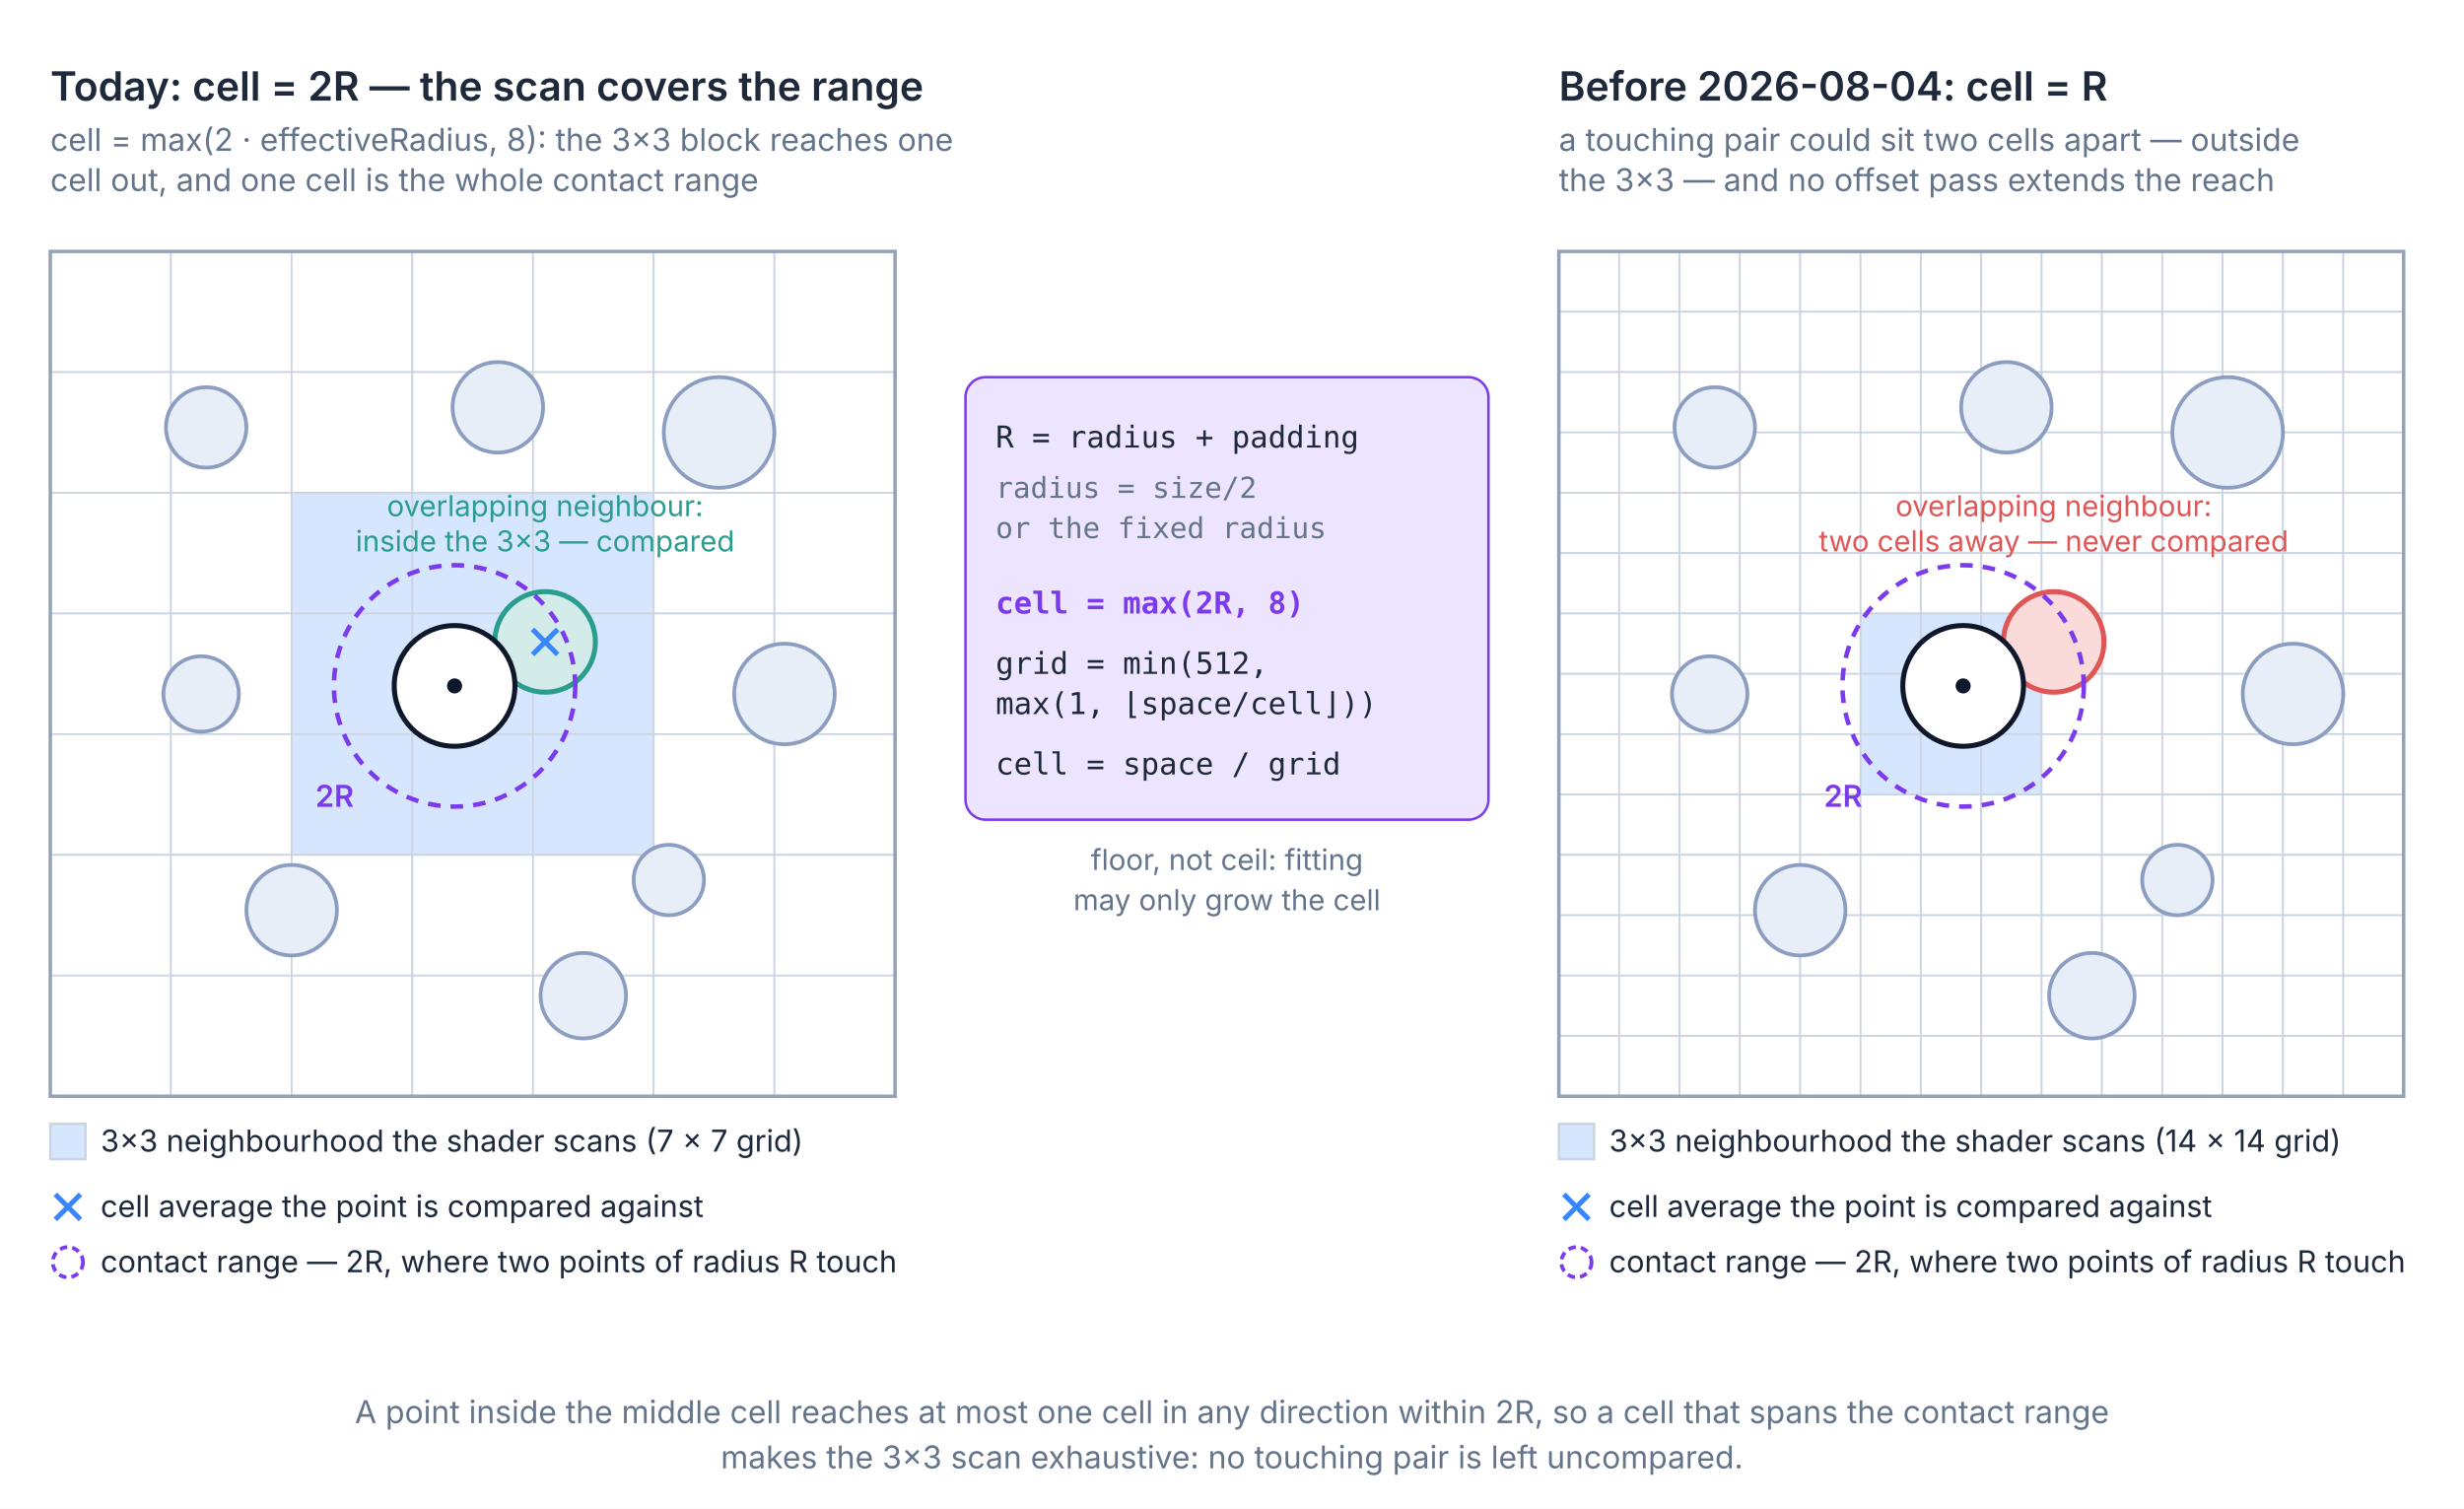
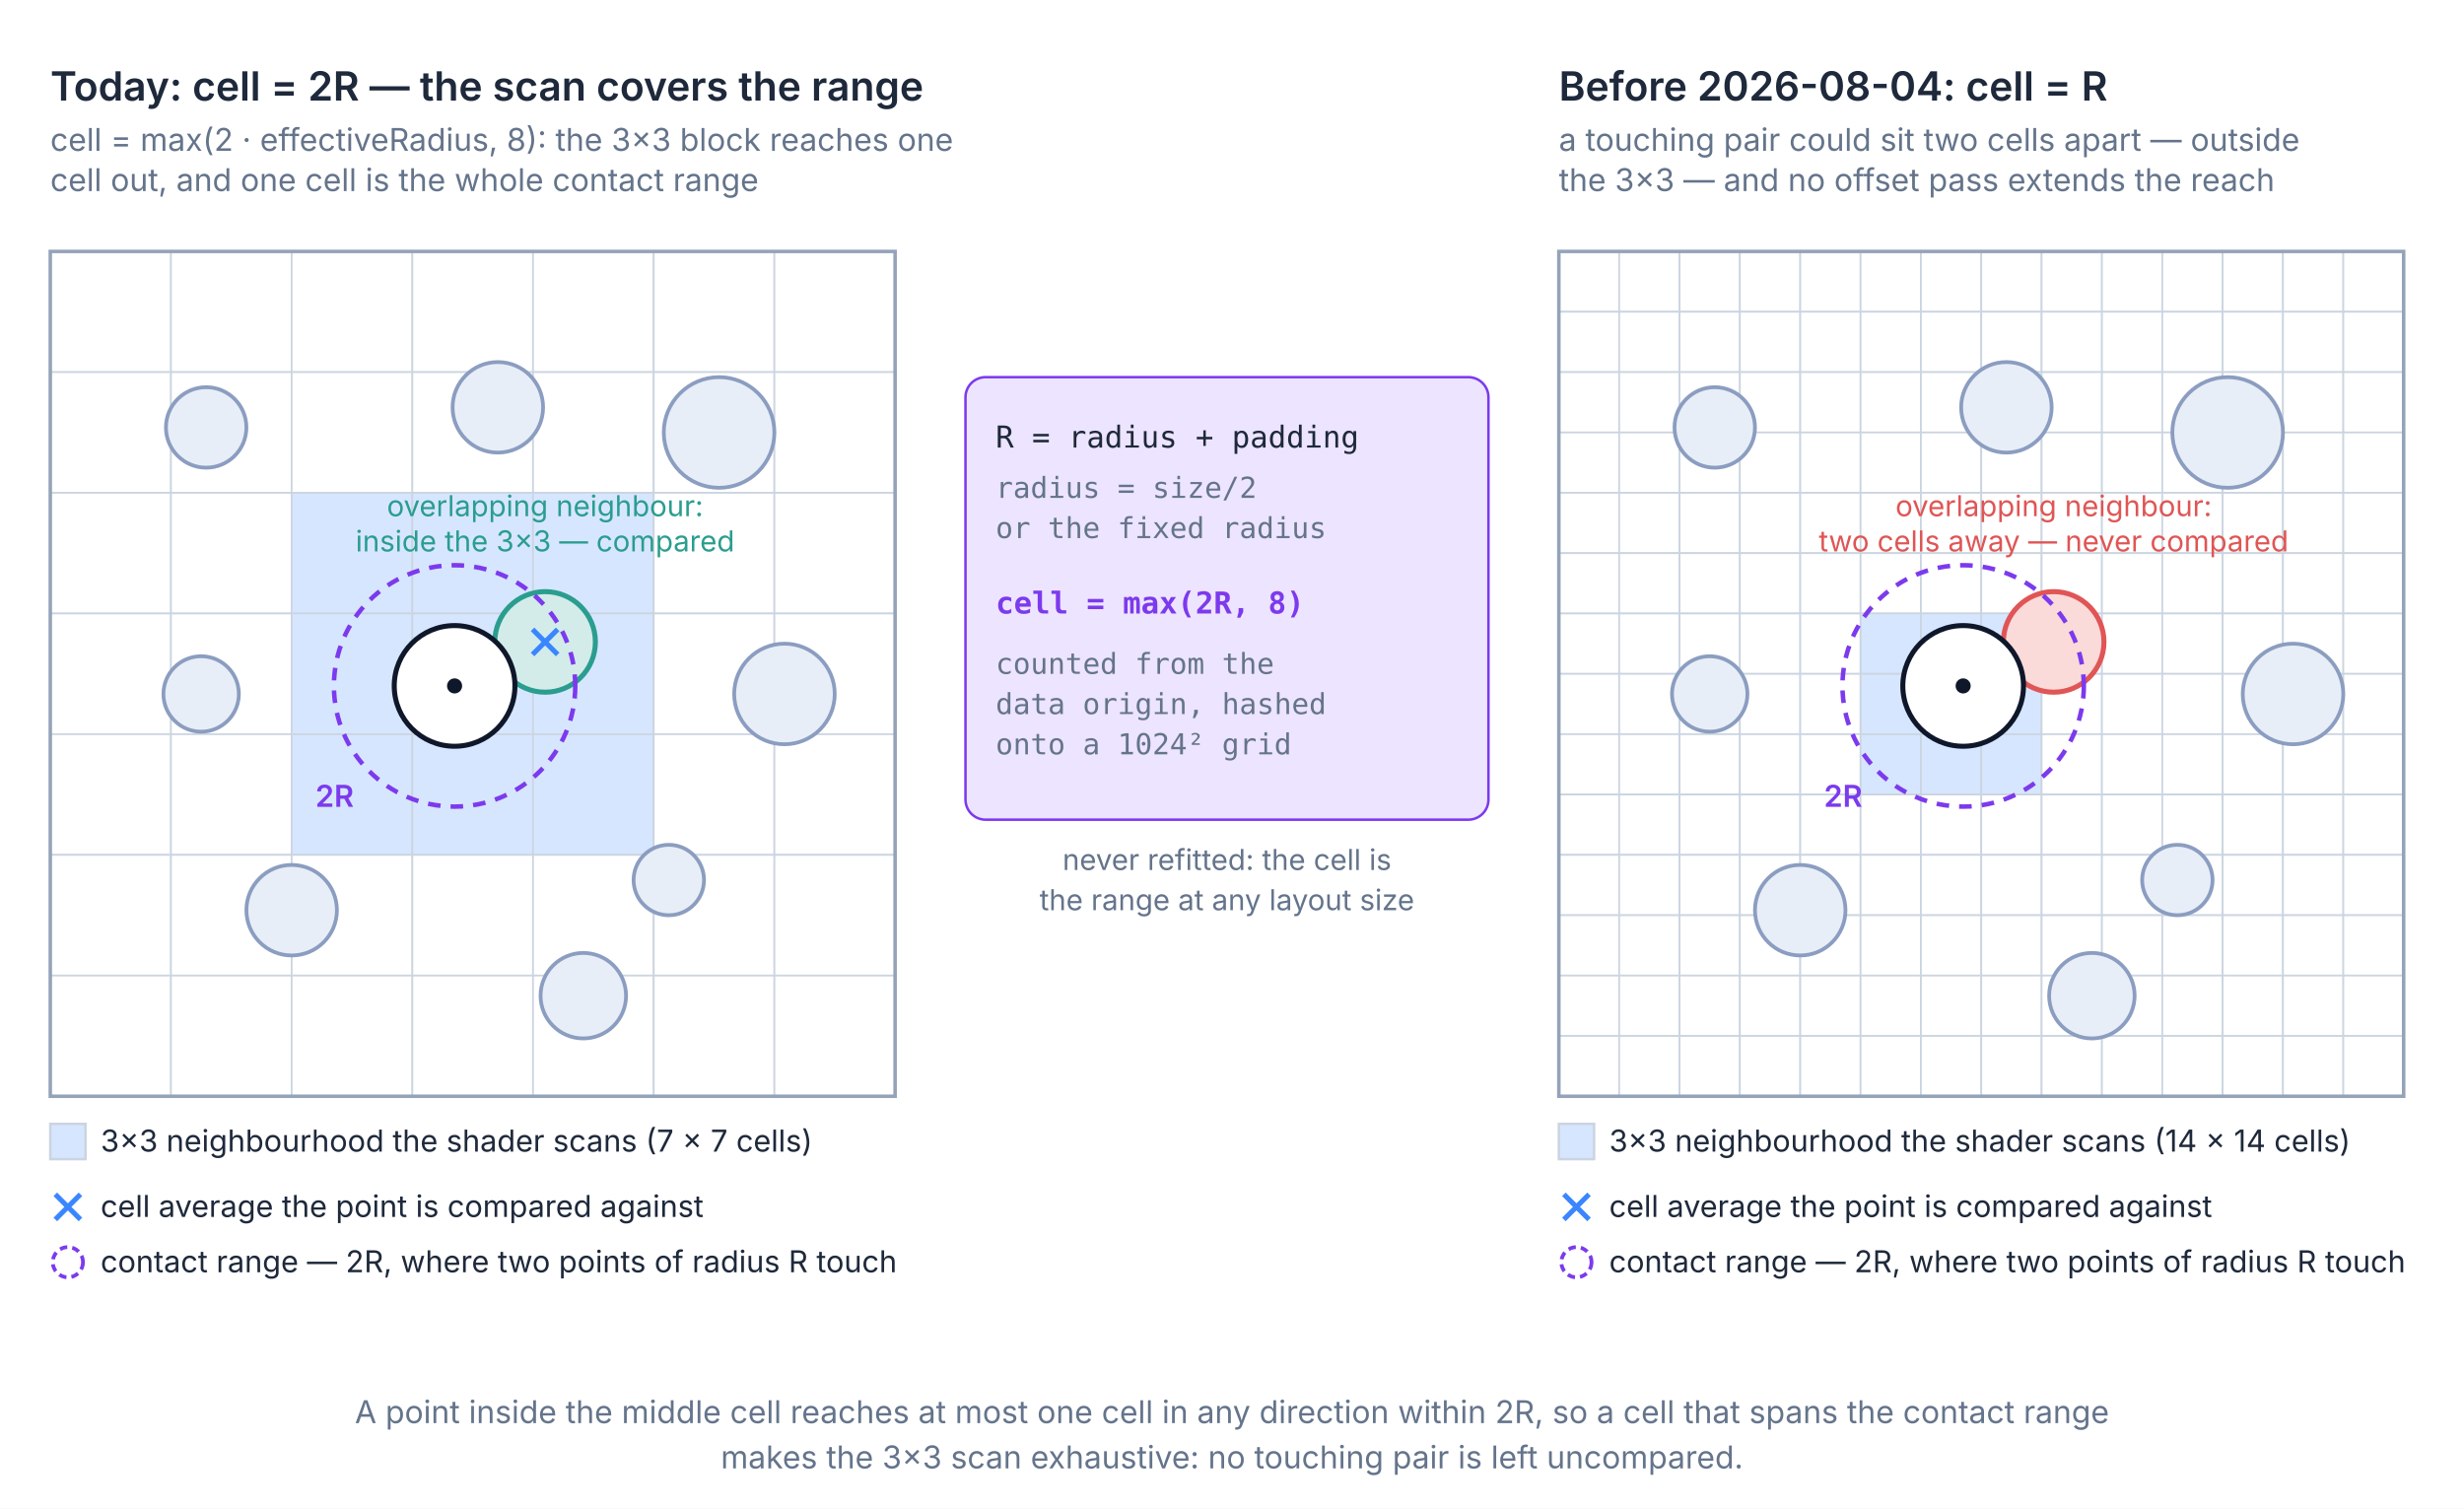
<svg xmlns="http://www.w3.org/2000/svg" width="980" height="600" viewBox="0 0 980 600">
  <defs>
    <marker id="arr" viewBox="0 0 10 10" refX="9" refY="5" markerWidth="7" markerHeight="7" orient="auto-start-reverse">
      <path d="M 0 0 L 10 5 L 0 10 z" fill="context-stroke" />
    </marker>
  </defs>
  <rect width="980" height="600" fill="#ffffff" />
  <text x="20" y="40" font-family="ui-sans-serif, system-ui, -apple-system, sans-serif" font-size="16" fill="#1e293b" text-anchor="start" font-weight="600">Today: cell = 2R — the scan covers the range</text>
  <text x="20" y="60" font-family="ui-sans-serif, system-ui, -apple-system, sans-serif" font-size="12.5" fill="#64748b" text-anchor="start" font-weight="normal">cell = max(2 · effectiveRadius, 8): the 3×3 block reaches one</text>
  <text x="20" y="76" font-family="ui-sans-serif, system-ui, -apple-system, sans-serif" font-size="12.5" fill="#64748b" text-anchor="start" font-weight="normal">cell out, and one cell is the whole contact range</text>
  <rect x="20.0" y="100.0" width="48.0" height="48.0" fill="#ffffff" stroke="#cbd5e1" stroke-width="0.7" />
  <rect x="68.0" y="100.0" width="48.0" height="48.0" fill="#ffffff" stroke="#cbd5e1" stroke-width="0.7" />
  <rect x="116.0" y="100.0" width="48.0" height="48.0" fill="#ffffff" stroke="#cbd5e1" stroke-width="0.7" />
  <rect x="164.0" y="100.0" width="48.0" height="48.0" fill="#ffffff" stroke="#cbd5e1" stroke-width="0.7" />
  <rect x="212.0" y="100.0" width="48.0" height="48.0" fill="#ffffff" stroke="#cbd5e1" stroke-width="0.7" />
  <rect x="260.0" y="100.0" width="48.0" height="48.0" fill="#ffffff" stroke="#cbd5e1" stroke-width="0.7" />
  <rect x="308.0" y="100.0" width="48.0" height="48.0" fill="#ffffff" stroke="#cbd5e1" stroke-width="0.7" />
  <rect x="20.0" y="148.0" width="48.0" height="48.0" fill="#ffffff" stroke="#cbd5e1" stroke-width="0.7" />
  <rect x="68.0" y="148.0" width="48.0" height="48.0" fill="#ffffff" stroke="#cbd5e1" stroke-width="0.7" />
  <rect x="116.0" y="148.0" width="48.0" height="48.0" fill="#ffffff" stroke="#cbd5e1" stroke-width="0.7" />
  <rect x="164.0" y="148.0" width="48.0" height="48.0" fill="#ffffff" stroke="#cbd5e1" stroke-width="0.7" />
  <rect x="212.0" y="148.0" width="48.0" height="48.0" fill="#ffffff" stroke="#cbd5e1" stroke-width="0.7" />
  <rect x="260.0" y="148.0" width="48.0" height="48.0" fill="#ffffff" stroke="#cbd5e1" stroke-width="0.7" />
  <rect x="308.0" y="148.0" width="48.0" height="48.0" fill="#ffffff" stroke="#cbd5e1" stroke-width="0.7" />
  <rect x="20.0" y="196.0" width="48.0" height="48.0" fill="#ffffff" stroke="#cbd5e1" stroke-width="0.7" />
  <rect x="68.0" y="196.0" width="48.0" height="48.0" fill="#ffffff" stroke="#cbd5e1" stroke-width="0.7" />
  <rect x="116.0" y="196.0" width="48.0" height="48.0" fill="#d7e6ff" stroke="#cbd5e1" stroke-width="0.7" />
  <rect x="164.0" y="196.0" width="48.0" height="48.0" fill="#d7e6ff" stroke="#cbd5e1" stroke-width="0.7" />
  <rect x="212.0" y="196.0" width="48.0" height="48.0" fill="#d7e6ff" stroke="#cbd5e1" stroke-width="0.7" />
  <rect x="260.0" y="196.0" width="48.0" height="48.0" fill="#ffffff" stroke="#cbd5e1" stroke-width="0.7" />
  <rect x="308.0" y="196.0" width="48.0" height="48.0" fill="#ffffff" stroke="#cbd5e1" stroke-width="0.7" />
  <rect x="20.0" y="244.0" width="48.0" height="48.0" fill="#ffffff" stroke="#cbd5e1" stroke-width="0.7" />
  <rect x="68.0" y="244.0" width="48.0" height="48.0" fill="#ffffff" stroke="#cbd5e1" stroke-width="0.7" />
  <rect x="116.0" y="244.0" width="48.0" height="48.0" fill="#d7e6ff" stroke="#cbd5e1" stroke-width="0.7" />
  <rect x="164.0" y="244.0" width="48.0" height="48.0" fill="#d7e6ff" stroke="#cbd5e1" stroke-width="0.7" />
  <rect x="212.0" y="244.0" width="48.0" height="48.0" fill="#d7e6ff" stroke="#cbd5e1" stroke-width="0.7" />
  <rect x="260.0" y="244.0" width="48.0" height="48.0" fill="#ffffff" stroke="#cbd5e1" stroke-width="0.7" />
  <rect x="308.0" y="244.0" width="48.0" height="48.0" fill="#ffffff" stroke="#cbd5e1" stroke-width="0.7" />
  <rect x="20.0" y="292.0" width="48.0" height="48.0" fill="#ffffff" stroke="#cbd5e1" stroke-width="0.7" />
  <rect x="68.0" y="292.0" width="48.0" height="48.0" fill="#ffffff" stroke="#cbd5e1" stroke-width="0.7" />
  <rect x="116.0" y="292.0" width="48.0" height="48.0" fill="#d7e6ff" stroke="#cbd5e1" stroke-width="0.7" />
  <rect x="164.0" y="292.0" width="48.0" height="48.0" fill="#d7e6ff" stroke="#cbd5e1" stroke-width="0.7" />
  <rect x="212.0" y="292.0" width="48.0" height="48.0" fill="#d7e6ff" stroke="#cbd5e1" stroke-width="0.7" />
  <rect x="260.0" y="292.0" width="48.0" height="48.0" fill="#ffffff" stroke="#cbd5e1" stroke-width="0.7" />
  <rect x="308.0" y="292.0" width="48.0" height="48.0" fill="#ffffff" stroke="#cbd5e1" stroke-width="0.7" />
  <rect x="20.0" y="340.0" width="48.0" height="48.0" fill="#ffffff" stroke="#cbd5e1" stroke-width="0.7" />
  <rect x="68.0" y="340.0" width="48.0" height="48.0" fill="#ffffff" stroke="#cbd5e1" stroke-width="0.7" />
  <rect x="116.0" y="340.0" width="48.0" height="48.0" fill="#ffffff" stroke="#cbd5e1" stroke-width="0.7" />
  <rect x="164.0" y="340.0" width="48.0" height="48.0" fill="#ffffff" stroke="#cbd5e1" stroke-width="0.7" />
  <rect x="212.0" y="340.0" width="48.0" height="48.0" fill="#ffffff" stroke="#cbd5e1" stroke-width="0.7" />
  <rect x="260.0" y="340.0" width="48.0" height="48.0" fill="#ffffff" stroke="#cbd5e1" stroke-width="0.7" />
  <rect x="308.0" y="340.0" width="48.0" height="48.0" fill="#ffffff" stroke="#cbd5e1" stroke-width="0.7" />
  <rect x="20.0" y="388.0" width="48.0" height="48.0" fill="#ffffff" stroke="#cbd5e1" stroke-width="0.7" />
  <rect x="68.0" y="388.0" width="48.0" height="48.0" fill="#ffffff" stroke="#cbd5e1" stroke-width="0.7" />
  <rect x="116.0" y="388.0" width="48.0" height="48.0" fill="#ffffff" stroke="#cbd5e1" stroke-width="0.7" />
  <rect x="164.0" y="388.0" width="48.0" height="48.0" fill="#ffffff" stroke="#cbd5e1" stroke-width="0.7" />
  <rect x="212.0" y="388.0" width="48.0" height="48.0" fill="#ffffff" stroke="#cbd5e1" stroke-width="0.7" />
  <rect x="260.0" y="388.0" width="48.0" height="48.0" fill="#ffffff" stroke="#cbd5e1" stroke-width="0.7" />
  <rect x="308.0" y="388.0" width="48.0" height="48.0" fill="#ffffff" stroke="#cbd5e1" stroke-width="0.7" />
  <circle cx="82.0" cy="170.0" r="16.0" fill="#e8eef7" stroke="#8b9dc0" stroke-width="1.5" />
  <circle cx="286.0" cy="172.0" r="22.0" fill="#e8eef7" stroke="#8b9dc0" stroke-width="1.5" />
  <circle cx="116.0" cy="362.0" r="18.0" fill="#e8eef7" stroke="#8b9dc0" stroke-width="1.5" />
  <circle cx="266.0" cy="350.0" r="14.0" fill="#e8eef7" stroke="#8b9dc0" stroke-width="1.5" />
  <circle cx="312.0" cy="276.0" r="20.0" fill="#e8eef7" stroke="#8b9dc0" stroke-width="1.5" />
  <circle cx="232.0" cy="396.0" r="17.0" fill="#e8eef7" stroke="#8b9dc0" stroke-width="1.5" />
  <circle cx="80.0" cy="276.0" r="15.0" fill="#e8eef7" stroke="#8b9dc0" stroke-width="1.5" />
  <circle cx="198.0" cy="162.0" r="18.0" fill="#e8eef7" stroke="#8b9dc0" stroke-width="1.5" />
  <circle cx="216.8" cy="255.3" r="20.0" fill="#d3ece9" stroke="#2a9d8f" stroke-width="2" />
  <circle cx="180.8" cy="272.8" r="24.0" fill="#ffffff" stroke="#0f172a" stroke-width="2" />
  <circle cx="180.8" cy="272.8" r="3" fill="#0f172a" />
  <circle cx="180.8" cy="272.8" r="48" fill="none" stroke="#7c3aed" stroke-width="1.8" stroke-dasharray="5 4" />
  <line x1="211.8" y1="250.3" x2="221.8" y2="260.3" stroke="#3a86ff" stroke-width="2" />
  <line x1="211.8" y1="260.3" x2="221.8" y2="250.3" stroke="#3a86ff" stroke-width="2" />
  <rect x="20" y="100" width="336" height="336" fill="none" stroke="#94a3b8" stroke-width="1.4" />
  <text x="140.72" y="320.88" font-family="ui-sans-serif, system-ui, -apple-system, sans-serif" font-size="12" fill="#7c3aed" text-anchor="end" font-weight="600">2R</text>
  <text x="216.8" y="205.3" font-family="ui-sans-serif, system-ui, -apple-system, sans-serif" font-size="11.5" fill="#2a9d8f" text-anchor="middle" font-weight="normal">overlapping neighbour:</text>
  <text x="216.8" y="219.3" font-family="ui-sans-serif, system-ui, -apple-system, sans-serif" font-size="11.5" fill="#2a9d8f" text-anchor="middle" font-weight="normal">inside the 3×3 — compared</text>
  <rect x="20" y="447" width="14" height="14" fill="#d7e6ff" stroke="#cbd5e1" />
-   <text x="40" y="458" font-family="ui-sans-serif, system-ui, -apple-system, sans-serif" font-size="12" fill="#1e293b" text-anchor="start" font-weight="normal">3×3 neighbourhood the shader scans (7 × 7 grid)</text>
+   <text x="40" y="458" font-family="ui-sans-serif, system-ui, -apple-system, sans-serif" font-size="12" fill="#1e293b" text-anchor="start" font-weight="normal">3×3 neighbourhood the shader scans (7 × 7 cells)</text>
  <line x1="22" y1="475" x2="32" y2="485" stroke="#3a86ff" stroke-width="2" />
  <line x1="22" y1="485" x2="32" y2="475" stroke="#3a86ff" stroke-width="2" />
  <text x="40" y="484" font-family="ui-sans-serif, system-ui, -apple-system, sans-serif" font-size="12" fill="#1e293b" text-anchor="start" font-weight="normal">cell average the point is compared against</text>
  <circle cx="27" cy="502" r="6" fill="none" stroke="#7c3aed" stroke-width="1.5" stroke-dasharray="3 2" />
  <text x="40" y="506" font-family="ui-sans-serif, system-ui, -apple-system, sans-serif" font-size="12" fill="#1e293b" text-anchor="start" font-weight="normal">contact range — 2R, where two points of radius R touch</text>
  <text x="620" y="40" font-family="ui-sans-serif, system-ui, -apple-system, sans-serif" font-size="16" fill="#1e293b" text-anchor="start" font-weight="600">Before 2026-08-04: cell = R</text>
  <text x="620" y="60" font-family="ui-sans-serif, system-ui, -apple-system, sans-serif" font-size="12.5" fill="#64748b" text-anchor="start" font-weight="normal">a touching pair could sit two cells apart — outside</text>
  <text x="620" y="76" font-family="ui-sans-serif, system-ui, -apple-system, sans-serif" font-size="12.5" fill="#64748b" text-anchor="start" font-weight="normal">the 3×3 — and no offset pass extends the reach</text>
  <rect x="620.0" y="100.0" width="24.0" height="24.0" fill="#ffffff" stroke="#cbd5e1" stroke-width="0.7" />
  <rect x="644.0" y="100.0" width="24.0" height="24.0" fill="#ffffff" stroke="#cbd5e1" stroke-width="0.7" />
  <rect x="668.0" y="100.0" width="24.0" height="24.0" fill="#ffffff" stroke="#cbd5e1" stroke-width="0.7" />
  <rect x="692.0" y="100.0" width="24.0" height="24.0" fill="#ffffff" stroke="#cbd5e1" stroke-width="0.7" />
  <rect x="716.0" y="100.0" width="24.0" height="24.0" fill="#ffffff" stroke="#cbd5e1" stroke-width="0.7" />
  <rect x="740.0" y="100.0" width="24.0" height="24.0" fill="#ffffff" stroke="#cbd5e1" stroke-width="0.7" />
  <rect x="764.0" y="100.0" width="24.0" height="24.0" fill="#ffffff" stroke="#cbd5e1" stroke-width="0.7" />
  <rect x="788.0" y="100.0" width="24.0" height="24.0" fill="#ffffff" stroke="#cbd5e1" stroke-width="0.7" />
  <rect x="812.0" y="100.0" width="24.0" height="24.0" fill="#ffffff" stroke="#cbd5e1" stroke-width="0.7" />
  <rect x="836.0" y="100.0" width="24.0" height="24.0" fill="#ffffff" stroke="#cbd5e1" stroke-width="0.7" />
  <rect x="860.0" y="100.0" width="24.0" height="24.0" fill="#ffffff" stroke="#cbd5e1" stroke-width="0.7" />
  <rect x="884.0" y="100.0" width="24.0" height="24.0" fill="#ffffff" stroke="#cbd5e1" stroke-width="0.7" />
  <rect x="908.0" y="100.0" width="24.0" height="24.0" fill="#ffffff" stroke="#cbd5e1" stroke-width="0.7" />
  <rect x="932.0" y="100.0" width="24.0" height="24.0" fill="#ffffff" stroke="#cbd5e1" stroke-width="0.7" />
  <rect x="620.0" y="124.0" width="24.0" height="24.0" fill="#ffffff" stroke="#cbd5e1" stroke-width="0.7" />
  <rect x="644.0" y="124.0" width="24.0" height="24.0" fill="#ffffff" stroke="#cbd5e1" stroke-width="0.7" />
  <rect x="668.0" y="124.0" width="24.0" height="24.0" fill="#ffffff" stroke="#cbd5e1" stroke-width="0.7" />
  <rect x="692.0" y="124.0" width="24.0" height="24.0" fill="#ffffff" stroke="#cbd5e1" stroke-width="0.7" />
  <rect x="716.0" y="124.0" width="24.0" height="24.0" fill="#ffffff" stroke="#cbd5e1" stroke-width="0.7" />
  <rect x="740.0" y="124.0" width="24.0" height="24.0" fill="#ffffff" stroke="#cbd5e1" stroke-width="0.7" />
  <rect x="764.0" y="124.0" width="24.0" height="24.0" fill="#ffffff" stroke="#cbd5e1" stroke-width="0.7" />
  <rect x="788.0" y="124.0" width="24.0" height="24.0" fill="#ffffff" stroke="#cbd5e1" stroke-width="0.7" />
  <rect x="812.0" y="124.0" width="24.0" height="24.0" fill="#ffffff" stroke="#cbd5e1" stroke-width="0.7" />
  <rect x="836.0" y="124.0" width="24.0" height="24.0" fill="#ffffff" stroke="#cbd5e1" stroke-width="0.7" />
  <rect x="860.0" y="124.0" width="24.0" height="24.0" fill="#ffffff" stroke="#cbd5e1" stroke-width="0.7" />
  <rect x="884.0" y="124.0" width="24.0" height="24.0" fill="#ffffff" stroke="#cbd5e1" stroke-width="0.7" />
  <rect x="908.0" y="124.0" width="24.0" height="24.0" fill="#ffffff" stroke="#cbd5e1" stroke-width="0.7" />
  <rect x="932.0" y="124.0" width="24.0" height="24.0" fill="#ffffff" stroke="#cbd5e1" stroke-width="0.7" />
  <rect x="620.0" y="148.0" width="24.0" height="24.0" fill="#ffffff" stroke="#cbd5e1" stroke-width="0.7" />
  <rect x="644.0" y="148.0" width="24.0" height="24.0" fill="#ffffff" stroke="#cbd5e1" stroke-width="0.7" />
  <rect x="668.0" y="148.0" width="24.0" height="24.0" fill="#ffffff" stroke="#cbd5e1" stroke-width="0.7" />
  <rect x="692.0" y="148.0" width="24.0" height="24.0" fill="#ffffff" stroke="#cbd5e1" stroke-width="0.7" />
  <rect x="716.0" y="148.0" width="24.0" height="24.0" fill="#ffffff" stroke="#cbd5e1" stroke-width="0.7" />
  <rect x="740.0" y="148.0" width="24.0" height="24.0" fill="#ffffff" stroke="#cbd5e1" stroke-width="0.7" />
  <rect x="764.0" y="148.0" width="24.0" height="24.0" fill="#ffffff" stroke="#cbd5e1" stroke-width="0.7" />
  <rect x="788.0" y="148.0" width="24.0" height="24.0" fill="#ffffff" stroke="#cbd5e1" stroke-width="0.7" />
  <rect x="812.0" y="148.0" width="24.0" height="24.0" fill="#ffffff" stroke="#cbd5e1" stroke-width="0.7" />
  <rect x="836.0" y="148.0" width="24.0" height="24.0" fill="#ffffff" stroke="#cbd5e1" stroke-width="0.7" />
  <rect x="860.0" y="148.0" width="24.0" height="24.0" fill="#ffffff" stroke="#cbd5e1" stroke-width="0.7" />
  <rect x="884.0" y="148.0" width="24.0" height="24.0" fill="#ffffff" stroke="#cbd5e1" stroke-width="0.7" />
  <rect x="908.0" y="148.0" width="24.0" height="24.0" fill="#ffffff" stroke="#cbd5e1" stroke-width="0.7" />
  <rect x="932.0" y="148.0" width="24.0" height="24.0" fill="#ffffff" stroke="#cbd5e1" stroke-width="0.7" />
  <rect x="620.0" y="172.0" width="24.0" height="24.0" fill="#ffffff" stroke="#cbd5e1" stroke-width="0.7" />
  <rect x="644.0" y="172.0" width="24.0" height="24.0" fill="#ffffff" stroke="#cbd5e1" stroke-width="0.7" />
  <rect x="668.0" y="172.0" width="24.0" height="24.0" fill="#ffffff" stroke="#cbd5e1" stroke-width="0.7" />
  <rect x="692.0" y="172.0" width="24.0" height="24.0" fill="#ffffff" stroke="#cbd5e1" stroke-width="0.7" />
  <rect x="716.0" y="172.0" width="24.0" height="24.0" fill="#ffffff" stroke="#cbd5e1" stroke-width="0.7" />
  <rect x="740.0" y="172.0" width="24.0" height="24.0" fill="#ffffff" stroke="#cbd5e1" stroke-width="0.7" />
  <rect x="764.0" y="172.0" width="24.0" height="24.0" fill="#ffffff" stroke="#cbd5e1" stroke-width="0.7" />
  <rect x="788.0" y="172.0" width="24.0" height="24.0" fill="#ffffff" stroke="#cbd5e1" stroke-width="0.7" />
  <rect x="812.0" y="172.0" width="24.0" height="24.0" fill="#ffffff" stroke="#cbd5e1" stroke-width="0.7" />
  <rect x="836.0" y="172.0" width="24.0" height="24.0" fill="#ffffff" stroke="#cbd5e1" stroke-width="0.7" />
  <rect x="860.0" y="172.0" width="24.0" height="24.0" fill="#ffffff" stroke="#cbd5e1" stroke-width="0.7" />
  <rect x="884.0" y="172.0" width="24.0" height="24.0" fill="#ffffff" stroke="#cbd5e1" stroke-width="0.7" />
  <rect x="908.0" y="172.0" width="24.0" height="24.0" fill="#ffffff" stroke="#cbd5e1" stroke-width="0.7" />
  <rect x="932.0" y="172.0" width="24.0" height="24.0" fill="#ffffff" stroke="#cbd5e1" stroke-width="0.7" />
  <rect x="620.0" y="196.0" width="24.0" height="24.0" fill="#ffffff" stroke="#cbd5e1" stroke-width="0.7" />
  <rect x="644.0" y="196.0" width="24.0" height="24.0" fill="#ffffff" stroke="#cbd5e1" stroke-width="0.7" />
  <rect x="668.0" y="196.0" width="24.0" height="24.0" fill="#ffffff" stroke="#cbd5e1" stroke-width="0.7" />
  <rect x="692.0" y="196.0" width="24.0" height="24.0" fill="#ffffff" stroke="#cbd5e1" stroke-width="0.7" />
  <rect x="716.0" y="196.0" width="24.0" height="24.0" fill="#ffffff" stroke="#cbd5e1" stroke-width="0.7" />
  <rect x="740.0" y="196.0" width="24.0" height="24.0" fill="#ffffff" stroke="#cbd5e1" stroke-width="0.7" />
  <rect x="764.0" y="196.0" width="24.0" height="24.0" fill="#ffffff" stroke="#cbd5e1" stroke-width="0.7" />
  <rect x="788.0" y="196.0" width="24.0" height="24.0" fill="#ffffff" stroke="#cbd5e1" stroke-width="0.7" />
  <rect x="812.0" y="196.0" width="24.0" height="24.0" fill="#ffffff" stroke="#cbd5e1" stroke-width="0.7" />
  <rect x="836.0" y="196.0" width="24.0" height="24.0" fill="#ffffff" stroke="#cbd5e1" stroke-width="0.7" />
  <rect x="860.0" y="196.0" width="24.0" height="24.0" fill="#ffffff" stroke="#cbd5e1" stroke-width="0.7" />
  <rect x="884.0" y="196.0" width="24.0" height="24.0" fill="#ffffff" stroke="#cbd5e1" stroke-width="0.7" />
  <rect x="908.0" y="196.0" width="24.0" height="24.0" fill="#ffffff" stroke="#cbd5e1" stroke-width="0.7" />
  <rect x="932.0" y="196.0" width="24.0" height="24.0" fill="#ffffff" stroke="#cbd5e1" stroke-width="0.7" />
  <rect x="620.0" y="220.0" width="24.0" height="24.0" fill="#ffffff" stroke="#cbd5e1" stroke-width="0.7" />
  <rect x="644.0" y="220.0" width="24.0" height="24.0" fill="#ffffff" stroke="#cbd5e1" stroke-width="0.7" />
  <rect x="668.0" y="220.0" width="24.0" height="24.0" fill="#ffffff" stroke="#cbd5e1" stroke-width="0.7" />
  <rect x="692.0" y="220.0" width="24.0" height="24.0" fill="#ffffff" stroke="#cbd5e1" stroke-width="0.7" />
  <rect x="716.0" y="220.0" width="24.0" height="24.0" fill="#ffffff" stroke="#cbd5e1" stroke-width="0.7" />
  <rect x="740.0" y="220.0" width="24.0" height="24.0" fill="#ffffff" stroke="#cbd5e1" stroke-width="0.7" />
  <rect x="764.0" y="220.0" width="24.0" height="24.0" fill="#ffffff" stroke="#cbd5e1" stroke-width="0.7" />
  <rect x="788.0" y="220.0" width="24.0" height="24.0" fill="#ffffff" stroke="#cbd5e1" stroke-width="0.7" />
  <rect x="812.0" y="220.0" width="24.0" height="24.0" fill="#ffffff" stroke="#cbd5e1" stroke-width="0.7" />
  <rect x="836.0" y="220.0" width="24.0" height="24.0" fill="#ffffff" stroke="#cbd5e1" stroke-width="0.7" />
  <rect x="860.0" y="220.0" width="24.0" height="24.0" fill="#ffffff" stroke="#cbd5e1" stroke-width="0.7" />
  <rect x="884.0" y="220.0" width="24.0" height="24.0" fill="#ffffff" stroke="#cbd5e1" stroke-width="0.7" />
  <rect x="908.0" y="220.0" width="24.0" height="24.0" fill="#ffffff" stroke="#cbd5e1" stroke-width="0.7" />
  <rect x="932.0" y="220.0" width="24.0" height="24.0" fill="#ffffff" stroke="#cbd5e1" stroke-width="0.7" />
  <rect x="620.0" y="244.0" width="24.0" height="24.0" fill="#ffffff" stroke="#cbd5e1" stroke-width="0.7" />
  <rect x="644.0" y="244.0" width="24.0" height="24.0" fill="#ffffff" stroke="#cbd5e1" stroke-width="0.7" />
  <rect x="668.0" y="244.0" width="24.0" height="24.0" fill="#ffffff" stroke="#cbd5e1" stroke-width="0.7" />
  <rect x="692.0" y="244.0" width="24.0" height="24.0" fill="#ffffff" stroke="#cbd5e1" stroke-width="0.7" />
  <rect x="716.0" y="244.0" width="24.0" height="24.0" fill="#ffffff" stroke="#cbd5e1" stroke-width="0.7" />
  <rect x="740.0" y="244.0" width="24.0" height="24.0" fill="#d7e6ff" stroke="#cbd5e1" stroke-width="0.7" />
  <rect x="764.0" y="244.0" width="24.0" height="24.0" fill="#d7e6ff" stroke="#cbd5e1" stroke-width="0.7" />
  <rect x="788.0" y="244.0" width="24.0" height="24.0" fill="#d7e6ff" stroke="#cbd5e1" stroke-width="0.7" />
  <rect x="812.0" y="244.0" width="24.0" height="24.0" fill="#ffffff" stroke="#cbd5e1" stroke-width="0.7" />
  <rect x="836.0" y="244.0" width="24.0" height="24.0" fill="#ffffff" stroke="#cbd5e1" stroke-width="0.7" />
  <rect x="860.0" y="244.0" width="24.0" height="24.0" fill="#ffffff" stroke="#cbd5e1" stroke-width="0.7" />
  <rect x="884.0" y="244.0" width="24.0" height="24.0" fill="#ffffff" stroke="#cbd5e1" stroke-width="0.7" />
  <rect x="908.0" y="244.0" width="24.0" height="24.0" fill="#ffffff" stroke="#cbd5e1" stroke-width="0.7" />
  <rect x="932.0" y="244.0" width="24.0" height="24.0" fill="#ffffff" stroke="#cbd5e1" stroke-width="0.7" />
  <rect x="620.0" y="268.0" width="24.0" height="24.0" fill="#ffffff" stroke="#cbd5e1" stroke-width="0.7" />
  <rect x="644.0" y="268.0" width="24.0" height="24.0" fill="#ffffff" stroke="#cbd5e1" stroke-width="0.7" />
  <rect x="668.0" y="268.0" width="24.0" height="24.0" fill="#ffffff" stroke="#cbd5e1" stroke-width="0.7" />
  <rect x="692.0" y="268.0" width="24.0" height="24.0" fill="#ffffff" stroke="#cbd5e1" stroke-width="0.7" />
  <rect x="716.0" y="268.0" width="24.0" height="24.0" fill="#ffffff" stroke="#cbd5e1" stroke-width="0.7" />
  <rect x="740.0" y="268.0" width="24.0" height="24.0" fill="#d7e6ff" stroke="#cbd5e1" stroke-width="0.7" />
  <rect x="764.0" y="268.0" width="24.0" height="24.0" fill="#d7e6ff" stroke="#cbd5e1" stroke-width="0.7" />
  <rect x="788.0" y="268.0" width="24.0" height="24.0" fill="#d7e6ff" stroke="#cbd5e1" stroke-width="0.7" />
  <rect x="812.0" y="268.0" width="24.0" height="24.0" fill="#ffffff" stroke="#cbd5e1" stroke-width="0.7" />
  <rect x="836.0" y="268.0" width="24.0" height="24.0" fill="#ffffff" stroke="#cbd5e1" stroke-width="0.7" />
  <rect x="860.0" y="268.0" width="24.0" height="24.0" fill="#ffffff" stroke="#cbd5e1" stroke-width="0.7" />
  <rect x="884.0" y="268.0" width="24.0" height="24.0" fill="#ffffff" stroke="#cbd5e1" stroke-width="0.7" />
  <rect x="908.0" y="268.0" width="24.0" height="24.0" fill="#ffffff" stroke="#cbd5e1" stroke-width="0.7" />
  <rect x="932.0" y="268.0" width="24.0" height="24.0" fill="#ffffff" stroke="#cbd5e1" stroke-width="0.7" />
  <rect x="620.0" y="292.0" width="24.0" height="24.0" fill="#ffffff" stroke="#cbd5e1" stroke-width="0.7" />
  <rect x="644.0" y="292.0" width="24.0" height="24.0" fill="#ffffff" stroke="#cbd5e1" stroke-width="0.7" />
  <rect x="668.0" y="292.0" width="24.0" height="24.0" fill="#ffffff" stroke="#cbd5e1" stroke-width="0.7" />
  <rect x="692.0" y="292.0" width="24.0" height="24.0" fill="#ffffff" stroke="#cbd5e1" stroke-width="0.7" />
  <rect x="716.0" y="292.0" width="24.0" height="24.0" fill="#ffffff" stroke="#cbd5e1" stroke-width="0.7" />
  <rect x="740.0" y="292.0" width="24.0" height="24.0" fill="#d7e6ff" stroke="#cbd5e1" stroke-width="0.7" />
  <rect x="764.0" y="292.0" width="24.0" height="24.0" fill="#d7e6ff" stroke="#cbd5e1" stroke-width="0.7" />
  <rect x="788.0" y="292.0" width="24.0" height="24.0" fill="#d7e6ff" stroke="#cbd5e1" stroke-width="0.7" />
  <rect x="812.0" y="292.0" width="24.0" height="24.0" fill="#ffffff" stroke="#cbd5e1" stroke-width="0.7" />
  <rect x="836.0" y="292.0" width="24.0" height="24.0" fill="#ffffff" stroke="#cbd5e1" stroke-width="0.7" />
  <rect x="860.0" y="292.0" width="24.0" height="24.0" fill="#ffffff" stroke="#cbd5e1" stroke-width="0.7" />
  <rect x="884.0" y="292.0" width="24.0" height="24.0" fill="#ffffff" stroke="#cbd5e1" stroke-width="0.7" />
  <rect x="908.0" y="292.0" width="24.0" height="24.0" fill="#ffffff" stroke="#cbd5e1" stroke-width="0.7" />
  <rect x="932.0" y="292.0" width="24.0" height="24.0" fill="#ffffff" stroke="#cbd5e1" stroke-width="0.7" />
  <rect x="620.0" y="316.0" width="24.0" height="24.0" fill="#ffffff" stroke="#cbd5e1" stroke-width="0.7" />
  <rect x="644.0" y="316.0" width="24.0" height="24.0" fill="#ffffff" stroke="#cbd5e1" stroke-width="0.7" />
  <rect x="668.0" y="316.0" width="24.0" height="24.0" fill="#ffffff" stroke="#cbd5e1" stroke-width="0.7" />
  <rect x="692.0" y="316.0" width="24.0" height="24.0" fill="#ffffff" stroke="#cbd5e1" stroke-width="0.7" />
  <rect x="716.0" y="316.0" width="24.0" height="24.0" fill="#ffffff" stroke="#cbd5e1" stroke-width="0.7" />
  <rect x="740.0" y="316.0" width="24.0" height="24.0" fill="#ffffff" stroke="#cbd5e1" stroke-width="0.7" />
  <rect x="764.0" y="316.0" width="24.0" height="24.0" fill="#ffffff" stroke="#cbd5e1" stroke-width="0.7" />
  <rect x="788.0" y="316.0" width="24.0" height="24.0" fill="#ffffff" stroke="#cbd5e1" stroke-width="0.7" />
  <rect x="812.0" y="316.0" width="24.0" height="24.0" fill="#ffffff" stroke="#cbd5e1" stroke-width="0.7" />
  <rect x="836.0" y="316.0" width="24.0" height="24.0" fill="#ffffff" stroke="#cbd5e1" stroke-width="0.7" />
  <rect x="860.0" y="316.0" width="24.0" height="24.0" fill="#ffffff" stroke="#cbd5e1" stroke-width="0.7" />
  <rect x="884.0" y="316.0" width="24.0" height="24.0" fill="#ffffff" stroke="#cbd5e1" stroke-width="0.7" />
  <rect x="908.0" y="316.0" width="24.0" height="24.0" fill="#ffffff" stroke="#cbd5e1" stroke-width="0.7" />
  <rect x="932.0" y="316.0" width="24.0" height="24.0" fill="#ffffff" stroke="#cbd5e1" stroke-width="0.7" />
  <rect x="620.0" y="340.0" width="24.0" height="24.0" fill="#ffffff" stroke="#cbd5e1" stroke-width="0.7" />
  <rect x="644.0" y="340.0" width="24.0" height="24.0" fill="#ffffff" stroke="#cbd5e1" stroke-width="0.7" />
  <rect x="668.0" y="340.0" width="24.0" height="24.0" fill="#ffffff" stroke="#cbd5e1" stroke-width="0.7" />
  <rect x="692.0" y="340.0" width="24.0" height="24.0" fill="#ffffff" stroke="#cbd5e1" stroke-width="0.7" />
  <rect x="716.0" y="340.0" width="24.0" height="24.0" fill="#ffffff" stroke="#cbd5e1" stroke-width="0.7" />
  <rect x="740.0" y="340.0" width="24.0" height="24.0" fill="#ffffff" stroke="#cbd5e1" stroke-width="0.7" />
  <rect x="764.0" y="340.0" width="24.0" height="24.0" fill="#ffffff" stroke="#cbd5e1" stroke-width="0.7" />
  <rect x="788.0" y="340.0" width="24.0" height="24.0" fill="#ffffff" stroke="#cbd5e1" stroke-width="0.7" />
  <rect x="812.0" y="340.0" width="24.0" height="24.0" fill="#ffffff" stroke="#cbd5e1" stroke-width="0.7" />
  <rect x="836.0" y="340.0" width="24.0" height="24.0" fill="#ffffff" stroke="#cbd5e1" stroke-width="0.7" />
  <rect x="860.0" y="340.0" width="24.0" height="24.0" fill="#ffffff" stroke="#cbd5e1" stroke-width="0.7" />
  <rect x="884.0" y="340.0" width="24.0" height="24.0" fill="#ffffff" stroke="#cbd5e1" stroke-width="0.7" />
  <rect x="908.0" y="340.0" width="24.0" height="24.0" fill="#ffffff" stroke="#cbd5e1" stroke-width="0.7" />
  <rect x="932.0" y="340.0" width="24.0" height="24.0" fill="#ffffff" stroke="#cbd5e1" stroke-width="0.7" />
  <rect x="620.0" y="364.0" width="24.0" height="24.0" fill="#ffffff" stroke="#cbd5e1" stroke-width="0.7" />
  <rect x="644.0" y="364.0" width="24.0" height="24.0" fill="#ffffff" stroke="#cbd5e1" stroke-width="0.7" />
  <rect x="668.0" y="364.0" width="24.0" height="24.0" fill="#ffffff" stroke="#cbd5e1" stroke-width="0.7" />
  <rect x="692.0" y="364.0" width="24.0" height="24.0" fill="#ffffff" stroke="#cbd5e1" stroke-width="0.7" />
  <rect x="716.0" y="364.0" width="24.0" height="24.0" fill="#ffffff" stroke="#cbd5e1" stroke-width="0.7" />
  <rect x="740.0" y="364.0" width="24.0" height="24.0" fill="#ffffff" stroke="#cbd5e1" stroke-width="0.7" />
  <rect x="764.0" y="364.0" width="24.0" height="24.0" fill="#ffffff" stroke="#cbd5e1" stroke-width="0.7" />
  <rect x="788.0" y="364.0" width="24.0" height="24.0" fill="#ffffff" stroke="#cbd5e1" stroke-width="0.7" />
  <rect x="812.0" y="364.0" width="24.0" height="24.0" fill="#ffffff" stroke="#cbd5e1" stroke-width="0.7" />
  <rect x="836.0" y="364.0" width="24.0" height="24.0" fill="#ffffff" stroke="#cbd5e1" stroke-width="0.7" />
  <rect x="860.0" y="364.0" width="24.0" height="24.0" fill="#ffffff" stroke="#cbd5e1" stroke-width="0.7" />
  <rect x="884.0" y="364.0" width="24.0" height="24.0" fill="#ffffff" stroke="#cbd5e1" stroke-width="0.7" />
  <rect x="908.0" y="364.0" width="24.0" height="24.0" fill="#ffffff" stroke="#cbd5e1" stroke-width="0.7" />
  <rect x="932.0" y="364.0" width="24.0" height="24.0" fill="#ffffff" stroke="#cbd5e1" stroke-width="0.7" />
  <rect x="620.0" y="388.0" width="24.0" height="24.0" fill="#ffffff" stroke="#cbd5e1" stroke-width="0.7" />
  <rect x="644.0" y="388.0" width="24.0" height="24.0" fill="#ffffff" stroke="#cbd5e1" stroke-width="0.7" />
  <rect x="668.0" y="388.0" width="24.0" height="24.0" fill="#ffffff" stroke="#cbd5e1" stroke-width="0.7" />
  <rect x="692.0" y="388.0" width="24.0" height="24.0" fill="#ffffff" stroke="#cbd5e1" stroke-width="0.7" />
  <rect x="716.0" y="388.0" width="24.0" height="24.0" fill="#ffffff" stroke="#cbd5e1" stroke-width="0.7" />
  <rect x="740.0" y="388.0" width="24.0" height="24.0" fill="#ffffff" stroke="#cbd5e1" stroke-width="0.7" />
  <rect x="764.0" y="388.0" width="24.0" height="24.0" fill="#ffffff" stroke="#cbd5e1" stroke-width="0.7" />
  <rect x="788.0" y="388.0" width="24.0" height="24.0" fill="#ffffff" stroke="#cbd5e1" stroke-width="0.7" />
  <rect x="812.0" y="388.0" width="24.0" height="24.0" fill="#ffffff" stroke="#cbd5e1" stroke-width="0.7" />
  <rect x="836.0" y="388.0" width="24.0" height="24.0" fill="#ffffff" stroke="#cbd5e1" stroke-width="0.7" />
  <rect x="860.0" y="388.0" width="24.0" height="24.0" fill="#ffffff" stroke="#cbd5e1" stroke-width="0.7" />
  <rect x="884.0" y="388.0" width="24.0" height="24.0" fill="#ffffff" stroke="#cbd5e1" stroke-width="0.7" />
  <rect x="908.0" y="388.0" width="24.0" height="24.0" fill="#ffffff" stroke="#cbd5e1" stroke-width="0.7" />
  <rect x="932.0" y="388.0" width="24.0" height="24.0" fill="#ffffff" stroke="#cbd5e1" stroke-width="0.7" />
  <rect x="620.0" y="412.0" width="24.0" height="24.0" fill="#ffffff" stroke="#cbd5e1" stroke-width="0.7" />
  <rect x="644.0" y="412.0" width="24.0" height="24.0" fill="#ffffff" stroke="#cbd5e1" stroke-width="0.7" />
  <rect x="668.0" y="412.0" width="24.0" height="24.0" fill="#ffffff" stroke="#cbd5e1" stroke-width="0.7" />
  <rect x="692.0" y="412.0" width="24.0" height="24.0" fill="#ffffff" stroke="#cbd5e1" stroke-width="0.7" />
  <rect x="716.0" y="412.0" width="24.0" height="24.0" fill="#ffffff" stroke="#cbd5e1" stroke-width="0.7" />
  <rect x="740.0" y="412.0" width="24.0" height="24.0" fill="#ffffff" stroke="#cbd5e1" stroke-width="0.7" />
  <rect x="764.0" y="412.0" width="24.0" height="24.0" fill="#ffffff" stroke="#cbd5e1" stroke-width="0.7" />
  <rect x="788.0" y="412.0" width="24.0" height="24.0" fill="#ffffff" stroke="#cbd5e1" stroke-width="0.7" />
  <rect x="812.0" y="412.0" width="24.0" height="24.0" fill="#ffffff" stroke="#cbd5e1" stroke-width="0.7" />
  <rect x="836.0" y="412.0" width="24.0" height="24.0" fill="#ffffff" stroke="#cbd5e1" stroke-width="0.7" />
  <rect x="860.0" y="412.0" width="24.0" height="24.0" fill="#ffffff" stroke="#cbd5e1" stroke-width="0.7" />
  <rect x="884.0" y="412.0" width="24.0" height="24.0" fill="#ffffff" stroke="#cbd5e1" stroke-width="0.7" />
  <rect x="908.0" y="412.0" width="24.0" height="24.0" fill="#ffffff" stroke="#cbd5e1" stroke-width="0.7" />
  <rect x="932.0" y="412.0" width="24.0" height="24.0" fill="#ffffff" stroke="#cbd5e1" stroke-width="0.7" />
  <circle cx="682.0" cy="170.0" r="16.0" fill="#e8eef7" stroke="#8b9dc0" stroke-width="1.5" />
  <circle cx="886.0" cy="172.0" r="22.0" fill="#e8eef7" stroke="#8b9dc0" stroke-width="1.5" />
  <circle cx="716.0" cy="362.0" r="18.0" fill="#e8eef7" stroke="#8b9dc0" stroke-width="1.5" />
  <circle cx="866.0" cy="350.0" r="14.0" fill="#e8eef7" stroke="#8b9dc0" stroke-width="1.5" />
  <circle cx="912.0" cy="276.0" r="20.0" fill="#e8eef7" stroke="#8b9dc0" stroke-width="1.5" />
  <circle cx="832.0" cy="396.0" r="17.0" fill="#e8eef7" stroke="#8b9dc0" stroke-width="1.5" />
  <circle cx="680.0" cy="276.0" r="15.0" fill="#e8eef7" stroke="#8b9dc0" stroke-width="1.5" />
  <circle cx="798.0" cy="162.0" r="18.0" fill="#e8eef7" stroke="#8b9dc0" stroke-width="1.5" />
  <circle cx="816.8" cy="255.3" r="20.0" fill="#fbdada" stroke="#e05555" stroke-width="2" />
  <circle cx="780.8" cy="272.8" r="24.0" fill="#ffffff" stroke="#0f172a" stroke-width="2" />
  <circle cx="780.8" cy="272.8" r="3" fill="#0f172a" />
  <circle cx="780.8" cy="272.8" r="48" fill="none" stroke="#7c3aed" stroke-width="1.8" stroke-dasharray="5 4" />
  <rect x="620" y="100" width="336" height="336" fill="none" stroke="#94a3b8" stroke-width="1.4" />
  <text x="740.72" y="320.88" font-family="ui-sans-serif, system-ui, -apple-system, sans-serif" font-size="12" fill="#7c3aed" text-anchor="end" font-weight="600">2R</text>
  <text x="816.8" y="205.3" font-family="ui-sans-serif, system-ui, -apple-system, sans-serif" font-size="11.5" fill="#e05555" text-anchor="middle" font-weight="normal">overlapping neighbour:</text>
  <text x="816.8" y="219.3" font-family="ui-sans-serif, system-ui, -apple-system, sans-serif" font-size="11.5" fill="#e05555" text-anchor="middle" font-weight="normal">two cells away — never compared</text>
  <rect x="620" y="447" width="14" height="14" fill="#d7e6ff" stroke="#cbd5e1" />
-   <text x="640" y="458" font-family="ui-sans-serif, system-ui, -apple-system, sans-serif" font-size="12" fill="#1e293b" text-anchor="start" font-weight="normal">3×3 neighbourhood the shader scans (14 × 14 grid)</text>
+   <text x="640" y="458" font-family="ui-sans-serif, system-ui, -apple-system, sans-serif" font-size="12" fill="#1e293b" text-anchor="start" font-weight="normal">3×3 neighbourhood the shader scans (14 × 14 cells)</text>
  <line x1="622" y1="475" x2="632" y2="485" stroke="#3a86ff" stroke-width="2" />
  <line x1="622" y1="485" x2="632" y2="475" stroke="#3a86ff" stroke-width="2" />
  <text x="640" y="484" font-family="ui-sans-serif, system-ui, -apple-system, sans-serif" font-size="12" fill="#1e293b" text-anchor="start" font-weight="normal">cell average the point is compared against</text>
  <circle cx="627" cy="502" r="6" fill="none" stroke="#7c3aed" stroke-width="1.5" stroke-dasharray="3 2" />
  <text x="640" y="506" font-family="ui-sans-serif, system-ui, -apple-system, sans-serif" font-size="12" fill="#1e293b" text-anchor="start" font-weight="normal">contact range — 2R, where two points of radius R touch</text>
  <rect x="384" y="150" width="208" height="176" rx="8" fill="#ede4ff" stroke="#7c3aed" />
  <text x="396" y="178" font-family="ui-monospace, SFMono-Regular, Menlo, monospace" font-size="12" fill="#1e293b" text-anchor="start" font-weight="normal">R = radius + padding</text>
  <text x="396" y="198" font-family="ui-monospace, SFMono-Regular, Menlo, monospace" font-size="11.5" fill="#64748b" text-anchor="start" font-weight="normal">  radius = size/2</text>
  <text x="396" y="214" font-family="ui-monospace, SFMono-Regular, Menlo, monospace" font-size="11.5" fill="#64748b" text-anchor="start" font-weight="normal">  or the fixed radius</text>
  <text x="396" y="244" font-family="ui-monospace, SFMono-Regular, Menlo, monospace" font-size="12" fill="#7c3aed" text-anchor="start" font-weight="600">cell = max(2R, 8)</text>
-   <text x="396" y="268" font-family="ui-monospace, SFMono-Regular, Menlo, monospace" font-size="12" fill="#1e293b" text-anchor="start" font-weight="normal">grid = min(512,</text>
-   <text x="396" y="284" font-family="ui-monospace, SFMono-Regular, Menlo, monospace" font-size="12" fill="#1e293b" text-anchor="start" font-weight="normal">  max(1, ⌊space/cell⌋))</text>
-   <text x="396" y="308" font-family="ui-monospace, SFMono-Regular, Menlo, monospace" font-size="12" fill="#1e293b" text-anchor="start" font-weight="normal">cell = space / grid</text>
-   <text x="488" y="346" font-family="ui-sans-serif, system-ui, -apple-system, sans-serif" font-size="11.5" fill="#64748b" text-anchor="middle" font-weight="normal">floor, not ceil: fitting</text>
-   <text x="488" y="362" font-family="ui-sans-serif, system-ui, -apple-system, sans-serif" font-size="11.5" fill="#64748b" text-anchor="middle" font-weight="normal">may only grow the cell</text>
+   <text x="396" y="268" font-family="ui-monospace, SFMono-Regular, Menlo, monospace" font-size="11.5" fill="#64748b" text-anchor="start" font-weight="normal">counted from the</text>
+   <text x="396" y="284" font-family="ui-monospace, SFMono-Regular, Menlo, monospace" font-size="11.5" fill="#64748b" text-anchor="start" font-weight="normal">  data origin, hashed</text>
+   <text x="396" y="300" font-family="ui-monospace, SFMono-Regular, Menlo, monospace" font-size="11.5" fill="#64748b" text-anchor="start" font-weight="normal">  onto a 1024² grid</text>
+   <text x="488" y="346" font-family="ui-sans-serif, system-ui, -apple-system, sans-serif" font-size="11.5" fill="#64748b" text-anchor="middle" font-weight="normal">never refitted: the cell is</text>
+   <text x="488" y="362" font-family="ui-sans-serif, system-ui, -apple-system, sans-serif" font-size="11.5" fill="#64748b" text-anchor="middle" font-weight="normal">the range at any layout size</text>
  <text x="490" y="566" font-family="ui-sans-serif, system-ui, -apple-system, sans-serif" font-size="12.5" fill="#64748b" text-anchor="middle" font-weight="normal">A point inside the middle cell reaches at most one cell in any direction within 2R, so a cell that spans the contact range</text>
  <text x="490" y="584" font-family="ui-sans-serif, system-ui, -apple-system, sans-serif" font-size="12.5" fill="#64748b" text-anchor="middle" font-weight="normal">makes the 3×3 scan exhaustive: no touching pair is left uncompared.</text>
</svg>
